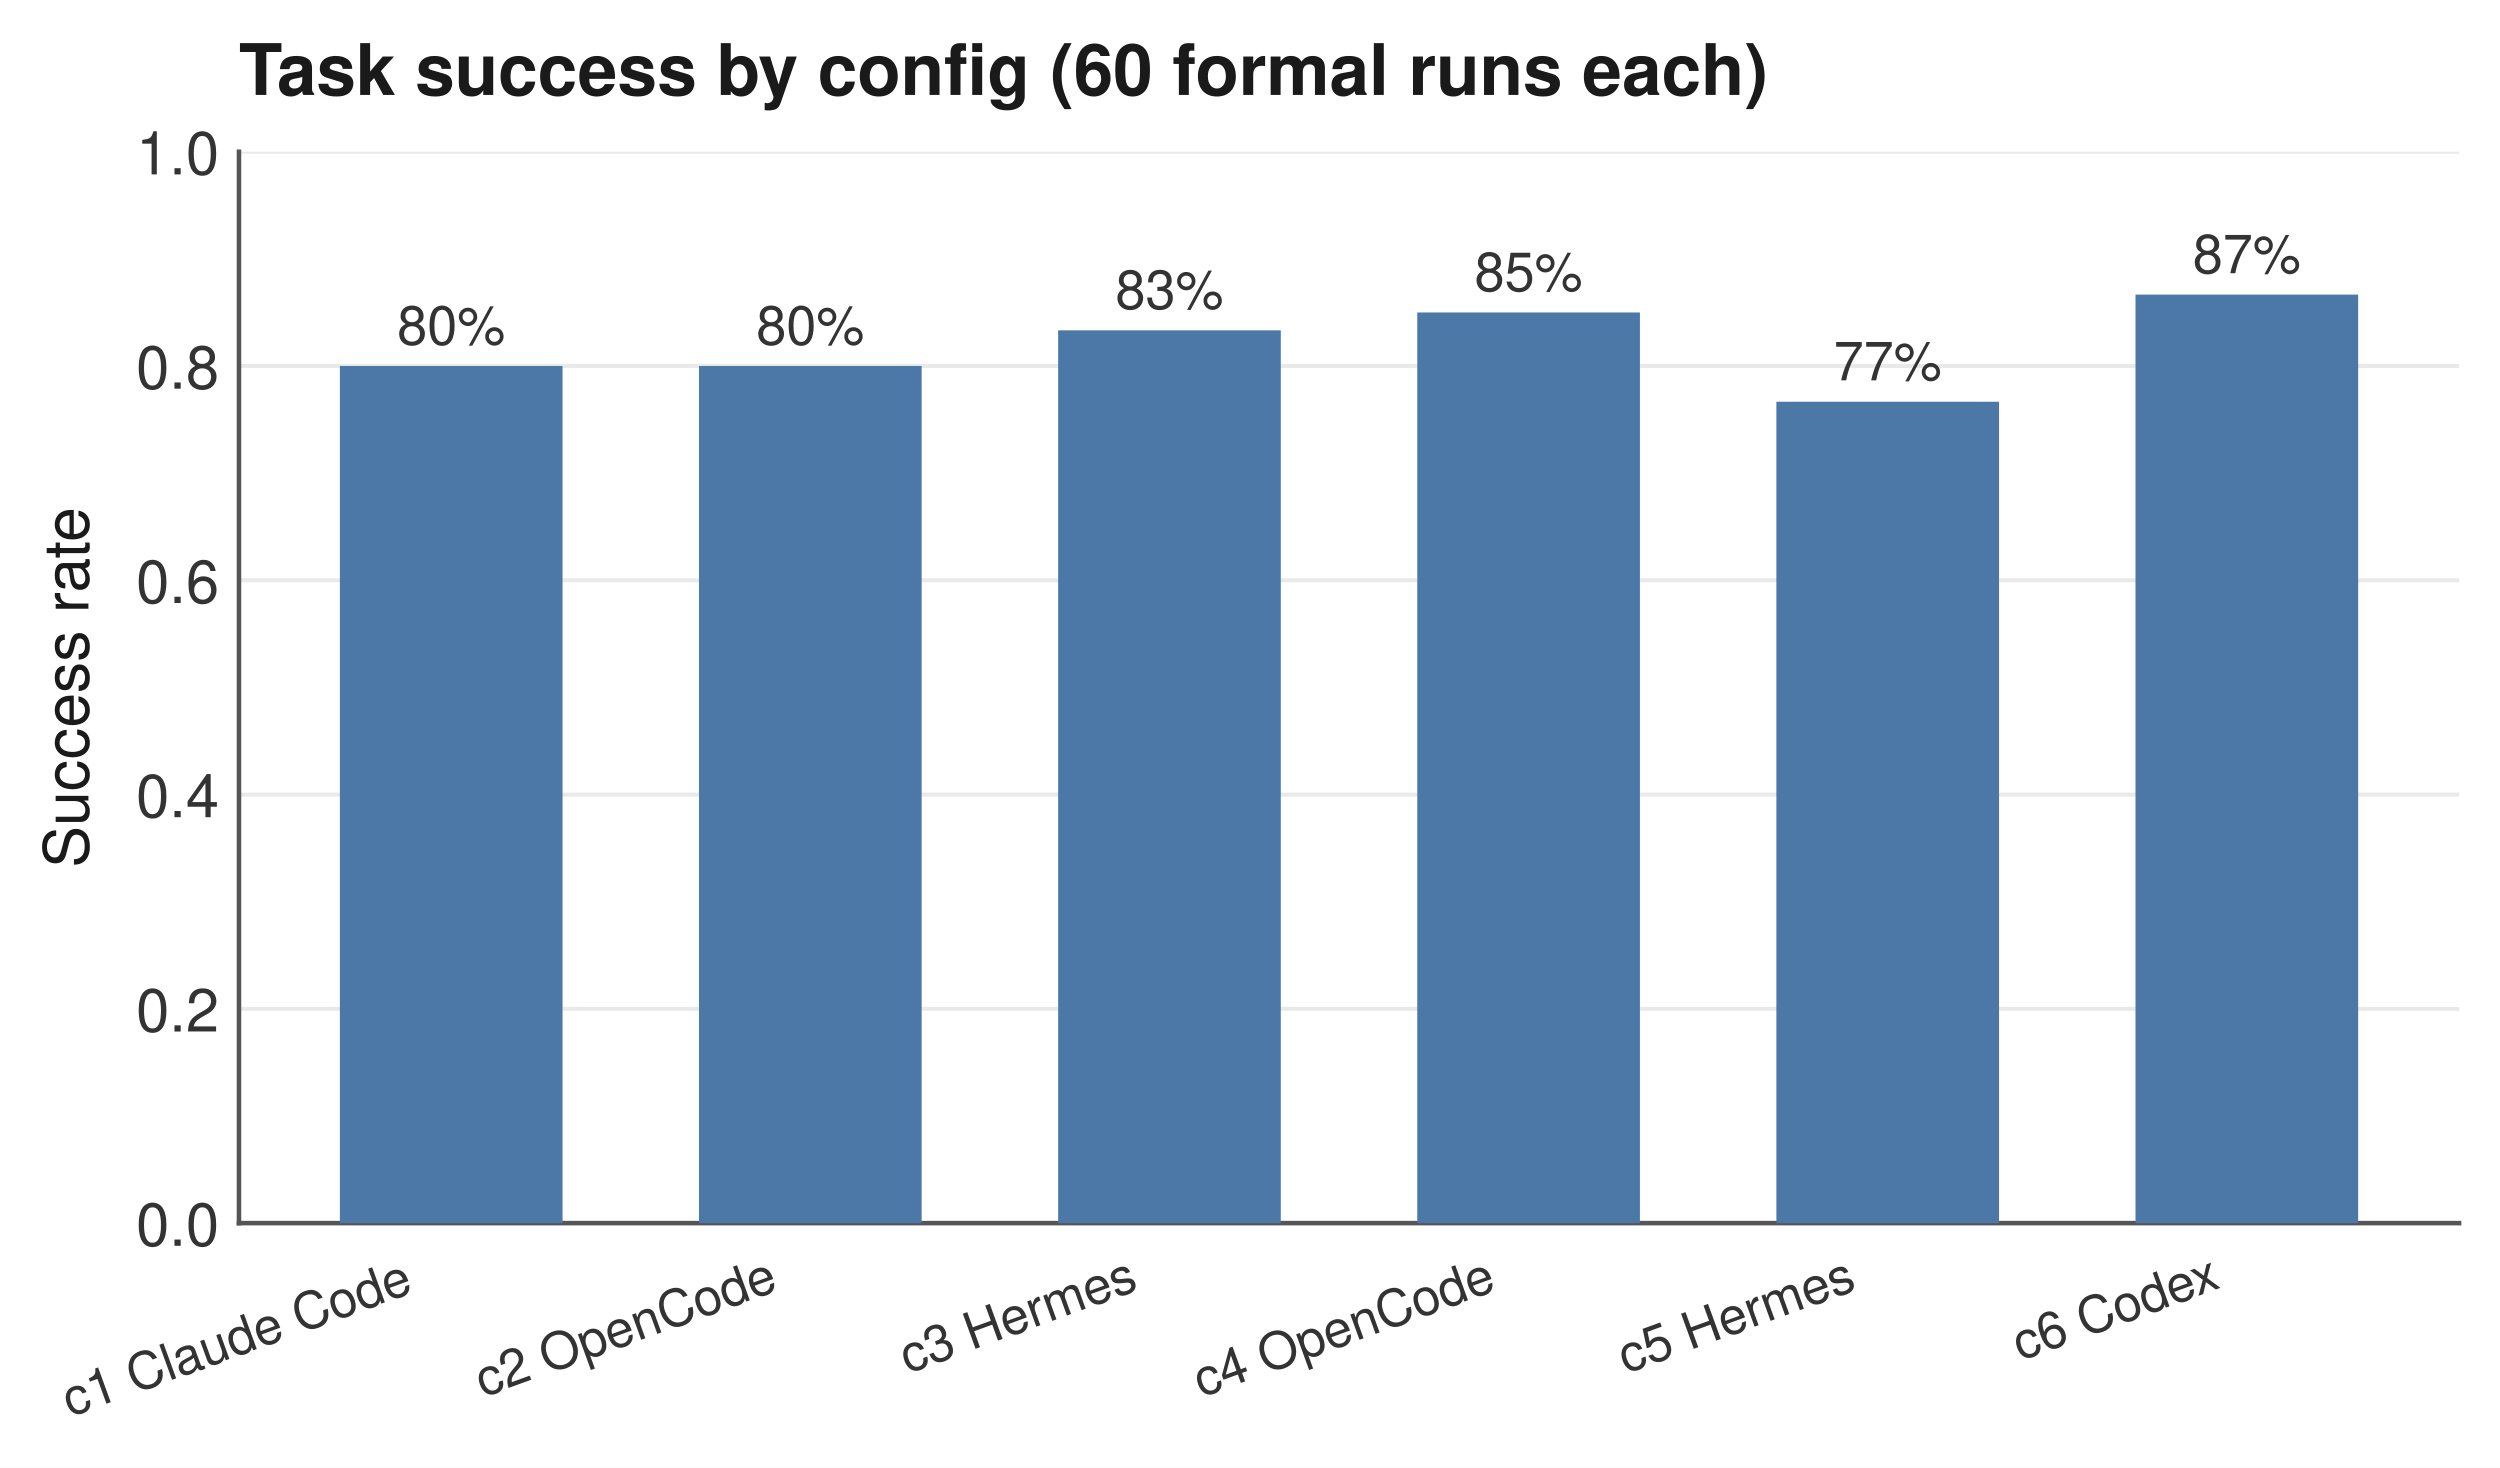
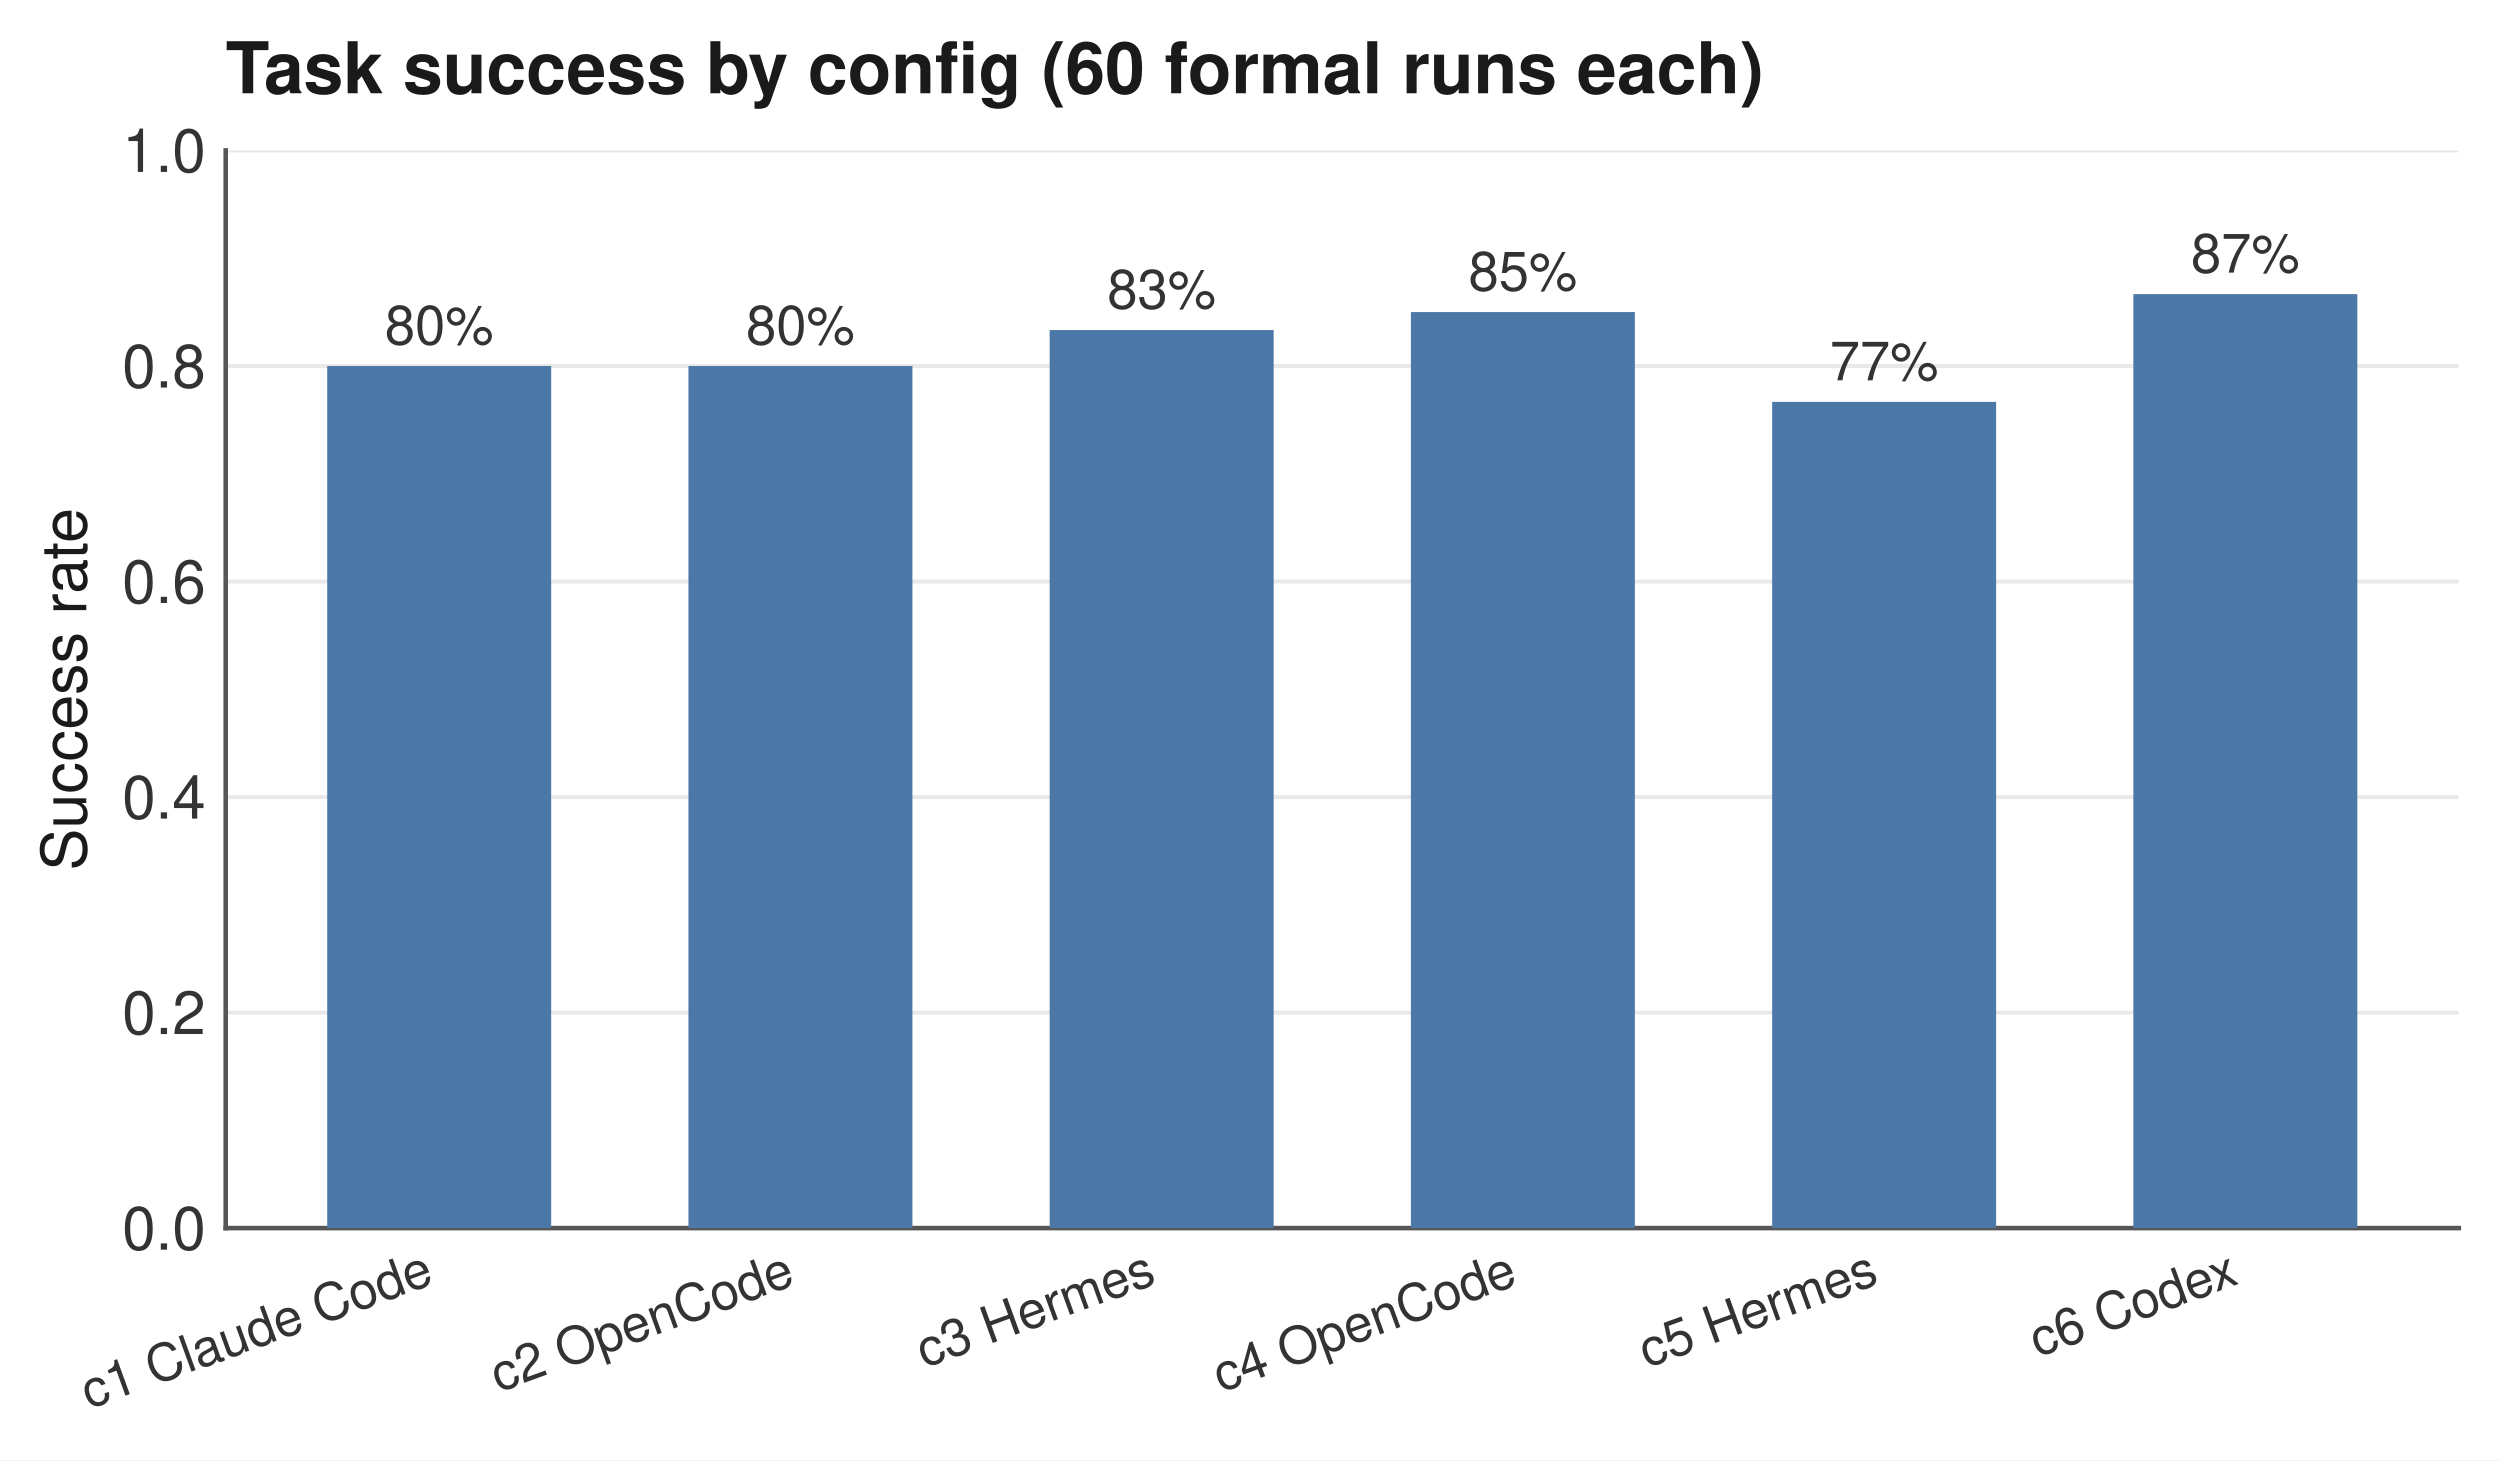
- <svg xmlns="http://www.w3.org/2000/svg" width="439.844pt" height="258.258pt" viewBox="0 0 439.844 258.258" version="1.1">
+ <svg xmlns="http://www.w3.org/2000/svg" width="437.279pt" height="255.412pt" viewBox="0 0 437.279 255.412" version="1.1">
  <defs>
    <style type="text/css">*{stroke-linejoin: round; stroke-linecap: butt}</style>
  </defs>
  <g id="figure_1">
    <g id="patch_1">
-       <path d="M 0 258.258  L 439.844 258.258  L 439.844 0  L 0 0  z " style="fill: #ffffff" />
+       <path d="M 0 255.412 L 437.279 255.412 L 437.279 0 L 0 0 z " style="fill: #ffffff" />
    </g>
    <g id="axes_1">
      <g id="patch_2">
-         <path d="M 42.044 215.194  L 432.644 215.194  L 432.644 26.698  L 42.044 26.698  z " style="fill: #ffffff" />
+         <path d="M 39.479 214.809 L 430.079 214.809 L 430.079 26.313 L 39.479 26.313 z " style="fill: #ffffff" />
      </g>
      <g id="matplotlib.axis_1">
        <g id="xtick_1">
          <g id="line2d_1" />
          <g id="text_1">
-             <text style="font-size: 9px; font-family: 'Helvetica', 'Arial', 'DejaVu Sans', sans-serif; fill: #333333" transform="translate(12.31522 249.2989) rotate(-20)">c1 Claude Code</text>
+             <text style="font-size: 9px; font-family: 'Helvetica', 'Arial', 'DejaVu Sans', sans-serif; fill: #333333" transform="translate(15.5321 246.4495) rotate(-20)">c1 Claude Code</text>
          </g>
        </g>
        <g id="xtick_2">
          <g id="line2d_2" />
          <g id="text_2">
-             <text style="font-size: 9px; font-family: 'Helvetica', 'Arial', 'DejaVu Sans', sans-serif; fill: #333333" transform="translate(84.96679 245.8527) rotate(-20)">c2 OpenCode</text>
+             <text style="font-size: 9px; font-family: 'Helvetica', 'Arial', 'DejaVu Sans', sans-serif; fill: #333333" transform="translate(87.17674 243.535) rotate(-20)">c2 OpenCode</text>
          </g>
        </g>
        <g id="xtick_3">
          <g id="line2d_3" />
          <g id="text_3">
-             <text style="font-size: 9px; font-family: 'Helvetica', 'Arial', 'DejaVu Sans', sans-serif; fill: #333333" transform="translate(159.6534 241.6659) rotate(-20)">c3 Hermes</text>
+             <text style="font-size: 9px; font-family: 'Helvetica', 'Arial', 'DejaVu Sans', sans-serif; fill: #333333" transform="translate(161.6611 239.2566) rotate(-20)">c3 Hermes</text>
          </g>
        </g>
        <g id="xtick_4">
          <g id="line2d_4" />
          <g id="text_4">
-             <text style="font-size: 9px; font-family: 'Helvetica', 'Arial', 'DejaVu Sans', sans-serif; fill: #333333" transform="translate(211.3337 245.8527) rotate(-20)">c4 OpenCode</text>
+             <text style="font-size: 9px; font-family: 'Helvetica', 'Arial', 'DejaVu Sans', sans-serif; fill: #333333" transform="translate(213.5436 243.535) rotate(-20)">c4 OpenCode</text>
          </g>
        </g>
        <g id="xtick_5">
          <g id="line2d_5" />
          <g id="text_5">
-             <text style="font-size: 9px; font-family: 'Helvetica', 'Arial', 'DejaVu Sans', sans-serif; fill: #333333" transform="translate(286.0203 241.6659) rotate(-20)">c5 Hermes</text>
+             <text style="font-size: 9px; font-family: 'Helvetica', 'Arial', 'DejaVu Sans', sans-serif; fill: #333333" transform="translate(288.028 239.2566) rotate(-20)">c5 Hermes</text>
          </g>
        </g>
        <g id="xtick_6">
          <g id="line2d_6" />
          <g id="text_6">
-             <text style="font-size: 9px; font-family: 'Helvetica', 'Arial', 'DejaVu Sans', sans-serif; fill: #333333" transform="translate(355.433 239.3987) rotate(-20)">c6 Codex</text>
+             <text style="font-size: 9px; font-family: 'Helvetica', 'Arial', 'DejaVu Sans', sans-serif; fill: #333333" transform="translate(356.369 237.3794) rotate(-20)">c6 Codex</text>
          </g>
        </g>
      </g>
      <g id="matplotlib.axis_2">
        <g id="ytick_1">
          <g id="line2d_7">
-             <path d="M 42.044 215.194  L 432.644 215.194  " clip-path="url(#p9f4a089691)" style="fill: none; stroke: #e9e9e9; stroke-width: 0.7; stroke-linecap: square" />
+             <path d="M 39.479 214.809 L 430.079 214.809 " clip-path="url(#p10264e20f7)" style="fill: none; stroke: #e9e9e9; stroke-width: 0.7; stroke-linecap: square" />
          </g>
          <g id="line2d_8" />
          <g id="text_7">
-             <text style="font-size: 10.5px; font-family: 'Helvetica', 'Arial', 'DejaVu Sans', sans-serif; text-anchor: end; fill: #333333" x="38.544" y="219.183" transform="rotate(-0 38.54422 219.1832)">0.0</text>
+             <text style="font-size: 10.5px; font-family: 'Helvetica', 'Arial', 'DejaVu Sans', sans-serif; text-anchor: end; fill: #333333" x="35.979" y="218.575" transform="rotate(-0 35.97859 218.5753)">0.0</text>
          </g>
        </g>
        <g id="ytick_2">
          <g id="line2d_9">
-             <path d="M 42.044 177.495  L 432.644 177.495  " clip-path="url(#p9f4a089691)" style="fill: none; stroke: #e9e9e9; stroke-width: 0.7; stroke-linecap: square" />
+             <path d="M 39.479 177.11 L 430.079 177.11 " clip-path="url(#p10264e20f7)" style="fill: none; stroke: #e9e9e9; stroke-width: 0.7; stroke-linecap: square" />
          </g>
          <g id="line2d_10" />
          <g id="text_8">
-             <text style="font-size: 10.5px; font-family: 'Helvetica', 'Arial', 'DejaVu Sans', sans-serif; text-anchor: end; fill: #333333" x="38.544" y="181.484" transform="rotate(-0 38.54422 181.484)">0.2</text>
+             <text style="font-size: 10.5px; font-family: 'Helvetica', 'Arial', 'DejaVu Sans', sans-serif; text-anchor: end; fill: #333333" x="35.979" y="180.876" transform="rotate(-0 35.97859 180.8761)">0.2</text>
          </g>
        </g>
        <g id="ytick_3">
          <g id="line2d_11">
-             <path d="M 42.044 139.796  L 432.644 139.796  " clip-path="url(#p9f4a089691)" style="fill: none; stroke: #e9e9e9; stroke-width: 0.7; stroke-linecap: square" />
+             <path d="M 39.479 139.411 L 430.079 139.411 " clip-path="url(#p10264e20f7)" style="fill: none; stroke: #e9e9e9; stroke-width: 0.7; stroke-linecap: square" />
          </g>
          <g id="line2d_12" />
          <g id="text_9">
-             <text style="font-size: 10.5px; font-family: 'Helvetica', 'Arial', 'DejaVu Sans', sans-serif; text-anchor: end; fill: #333333" x="38.544" y="143.785" transform="rotate(-0 38.54422 143.7848)">0.4</text>
+             <text style="font-size: 10.5px; font-family: 'Helvetica', 'Arial', 'DejaVu Sans', sans-serif; text-anchor: end; fill: #333333" x="35.979" y="143.177" transform="rotate(-0 35.97859 143.1769)">0.4</text>
          </g>
        </g>
        <g id="ytick_4">
          <g id="line2d_13">
-             <path d="M 42.044 102.096  L 432.644 102.096  " clip-path="url(#p9f4a089691)" style="fill: none; stroke: #e9e9e9; stroke-width: 0.7; stroke-linecap: square" />
+             <path d="M 39.479 101.712 L 430.079 101.712 " clip-path="url(#p10264e20f7)" style="fill: none; stroke: #e9e9e9; stroke-width: 0.7; stroke-linecap: square" />
          </g>
          <g id="line2d_14" />
          <g id="text_10">
-             <text style="font-size: 10.5px; font-family: 'Helvetica', 'Arial', 'DejaVu Sans', sans-serif; text-anchor: end; fill: #333333" x="38.544" y="106.086" transform="rotate(-0 38.54422 106.0856)">0.6</text>
+             <text style="font-size: 10.5px; font-family: 'Helvetica', 'Arial', 'DejaVu Sans', sans-serif; text-anchor: end; fill: #333333" x="35.979" y="105.478" transform="rotate(-0 35.97859 105.4777)">0.6</text>
          </g>
        </g>
        <g id="ytick_5">
          <g id="line2d_15">
-             <path d="M 42.044 64.397  L 432.644 64.397  " clip-path="url(#p9f4a089691)" style="fill: none; stroke: #e9e9e9; stroke-width: 0.7; stroke-linecap: square" />
+             <path d="M 39.479 64.012 L 430.079 64.012 " clip-path="url(#p10264e20f7)" style="fill: none; stroke: #e9e9e9; stroke-width: 0.7; stroke-linecap: square" />
          </g>
          <g id="line2d_16" />
          <g id="text_11">
-             <text style="font-size: 10.5px; font-family: 'Helvetica', 'Arial', 'DejaVu Sans', sans-serif; text-anchor: end; fill: #333333" x="38.544" y="68.386" transform="rotate(-0 38.54422 68.38643)">0.8</text>
+             <text style="font-size: 10.5px; font-family: 'Helvetica', 'Arial', 'DejaVu Sans', sans-serif; text-anchor: end; fill: #333333" x="35.979" y="67.779" transform="rotate(-0 35.97859 67.77854)">0.8</text>
          </g>
        </g>
        <g id="ytick_6">
          <g id="line2d_17">
-             <path d="M 42.044 26.698  L 432.644 26.698  " clip-path="url(#p9f4a089691)" style="fill: none; stroke: #e9e9e9; stroke-width: 0.7; stroke-linecap: square" />
+             <path d="M 39.479 26.313 L 430.079 26.313 " clip-path="url(#p10264e20f7)" style="fill: none; stroke: #e9e9e9; stroke-width: 0.7; stroke-linecap: square" />
          </g>
          <g id="line2d_18" />
          <g id="text_12">
-             <text style="font-size: 10.5px; font-family: 'Helvetica', 'Arial', 'DejaVu Sans', sans-serif; text-anchor: end; fill: #333333" x="38.544" y="30.687" transform="rotate(-0 38.54422 30.68723)">1.0</text>
+             <text style="font-size: 10.5px; font-family: 'Helvetica', 'Arial', 'DejaVu Sans', sans-serif; text-anchor: end; fill: #333333" x="35.979" y="30.079" transform="rotate(-0 35.97859 30.07934)">1.0</text>
          </g>
        </g>
        <g id="text_13">
-           <text style="font-size: 11px; font-family: 'Helvetica', 'Arial', 'DejaVu Sans', sans-serif; text-anchor: middle; fill: #1a1a1a" x="15.558" y="120.946" transform="rotate(-90 15.55828 120.946)">Success rate</text>
+           <text style="font-size: 11px; font-family: 'Helvetica', 'Arial', 'DejaVu Sans', sans-serif; text-anchor: middle; fill: #1a1a1a" x="15.091" y="120.561" transform="rotate(-90 15.09078 120.5613)">Success rate</text>
        </g>
      </g>
      <g id="patch_3">
-         <path d="M 42.044 215.194  L 42.044 26.698  " style="fill: none; stroke: #555555; stroke-width: 0.8; stroke-linejoin: miter; stroke-linecap: square" />
+         <path d="M 39.479 214.809 L 39.479 26.313 " style="fill: none; stroke: #555555; stroke-width: 0.8; stroke-linejoin: miter; stroke-linecap: square" />
      </g>
      <g id="patch_4">
-         <path d="M 42.044 215.194  L 432.644 215.194  " style="fill: none; stroke: #555555; stroke-width: 0.8; stroke-linejoin: miter; stroke-linecap: square" />
+         <path d="M 39.479 214.809 L 430.079 214.809 " style="fill: none; stroke: #555555; stroke-width: 0.8; stroke-linejoin: miter; stroke-linecap: square" />
      </g>
      <g id="patch_5">
-         <path d="M 59.799 215.194  L 98.972 215.194  L 98.972 64.397  L 59.799 64.397  z " clip-path="url(#p9f4a089691)" style="fill: #4c78a8" />
+         <path d="M 57.233 214.809 L 96.407 214.809 L 96.407 64.012 L 57.233 64.012 z " clip-path="url(#p10264e20f7)" style="fill: #4c78a8" />
      </g>
      <g id="patch_6">
-         <path d="M 122.982 215.194  L 162.156 215.194  L 162.156 64.397  L 122.982 64.397  z " clip-path="url(#p9f4a089691)" style="fill: #4c78a8" />
+         <path d="M 120.417 214.809 L 159.59 214.809 L 159.59 64.012 L 120.417 64.012 z " clip-path="url(#p10264e20f7)" style="fill: #4c78a8" />
      </g>
      <g id="patch_7">
-         <path d="M 186.166 215.194  L 225.339 215.194  L 225.339 58.114  L 186.166 58.114  z " clip-path="url(#p9f4a089691)" style="fill: #4c78a8" />
+         <path d="M 183.6 214.809 L 222.774 214.809 L 222.774 57.729 L 183.6 57.729 z " clip-path="url(#p10264e20f7)" style="fill: #4c78a8" />
      </g>
      <g id="patch_8">
-         <path d="M 249.349 215.194  L 288.523 215.194  L 288.523 54.972  L 249.349 54.972  z " clip-path="url(#p9f4a089691)" style="fill: #4c78a8" />
+         <path d="M 246.783 214.809 L 285.957 214.809 L 285.957 54.588 L 246.783 54.588 z " clip-path="url(#p10264e20f7)" style="fill: #4c78a8" />
      </g>
      <g id="patch_9">
-         <path d="M 312.533 215.194  L 351.706 215.194  L 351.706 70.68  L 312.533 70.68  z " clip-path="url(#p9f4a089691)" style="fill: #4c78a8" />
+         <path d="M 309.967 214.809 L 349.141 214.809 L 349.141 70.296 L 309.967 70.296 z " clip-path="url(#p10264e20f7)" style="fill: #4c78a8" />
      </g>
      <g id="patch_10">
-         <path d="M 375.716 215.194  L 414.89 215.194  L 414.89 51.831  L 375.716 51.831  z " clip-path="url(#p9f4a089691)" style="fill: #4c78a8" />
+         <path d="M 373.15 214.809 L 412.324 214.809 L 412.324 51.446 L 373.15 51.446 z " clip-path="url(#p10264e20f7)" style="fill: #4c78a8" />
      </g>
      <g id="text_14">
-         <text style="font-size: 9.5px; font-family: 'Helvetica', 'Arial', 'DejaVu Sans', sans-serif; text-anchor: middle; fill: #333333" x="79.386" y="60.627" transform="rotate(-0 79.38563 60.62733)">80%</text>
+         <text style="font-size: 9.5px; font-family: 'Helvetica', 'Arial', 'DejaVu Sans', sans-serif; text-anchor: middle; fill: #333333" x="76.82" y="60.243" transform="rotate(-0 76.82 60.24256)">80%</text>
      </g>
      <g id="text_15">
-         <text style="font-size: 9.5px; font-family: 'Helvetica', 'Arial', 'DejaVu Sans', sans-serif; text-anchor: middle; fill: #333333" x="142.569" y="60.627" transform="rotate(-0 142.5691 60.62733)">80%</text>
+         <text style="font-size: 9.5px; font-family: 'Helvetica', 'Arial', 'DejaVu Sans', sans-serif; text-anchor: middle; fill: #333333" x="140.003" y="60.243" transform="rotate(-0 140.0034 60.24256)">80%</text>
      </g>
      <g id="text_16">
-         <text style="font-size: 9.5px; font-family: 'Helvetica', 'Arial', 'DejaVu Sans', sans-serif; text-anchor: middle; fill: #333333" x="205.753" y="54.344" transform="rotate(-0 205.7525 54.34419)">83%</text>
+         <text style="font-size: 9.5px; font-family: 'Helvetica', 'Arial', 'DejaVu Sans', sans-serif; text-anchor: middle; fill: #333333" x="203.187" y="53.959" transform="rotate(-0 203.1869 53.95942)">83%</text>
      </g>
      <g id="text_17">
-         <text style="font-size: 9.5px; font-family: 'Helvetica', 'Arial', 'DejaVu Sans', sans-serif; text-anchor: middle; fill: #333333" x="268.936" y="51.203" transform="rotate(-0 268.9359 51.20253)">85%</text>
+         <text style="font-size: 9.5px; font-family: 'Helvetica', 'Arial', 'DejaVu Sans', sans-serif; text-anchor: middle; fill: #333333" x="266.37" y="50.818" transform="rotate(-0 266.3703 50.81776)">85%</text>
      </g>
      <g id="text_18">
-         <text style="font-size: 9.5px; font-family: 'Helvetica', 'Arial', 'DejaVu Sans', sans-serif; text-anchor: middle; fill: #333333" x="332.119" y="66.91" transform="rotate(-0 332.1194 66.91046)">77%</text>
+         <text style="font-size: 9.5px; font-family: 'Helvetica', 'Arial', 'DejaVu Sans', sans-serif; text-anchor: middle; fill: #333333" x="329.554" y="66.526" transform="rotate(-0 329.5537 66.5257)">77%</text>
      </g>
      <g id="text_19">
-         <text style="font-size: 9.5px; font-family: 'Helvetica', 'Arial', 'DejaVu Sans', sans-serif; text-anchor: middle; fill: #333333" x="395.303" y="48.061" transform="rotate(-0 395.3028 48.06086)">87%</text>
+         <text style="font-size: 9.5px; font-family: 'Helvetica', 'Arial', 'DejaVu Sans', sans-serif; text-anchor: middle; fill: #333333" x="392.737" y="47.676" transform="rotate(-0 392.7372 47.6761)">87%</text>
      </g>
      <g id="text_20">
-         <text style="font-weight: 700; font-size: 12.5px; font-family: 'Helvetica', 'Arial', 'DejaVu Sans', sans-serif; text-anchor: start; fill: #1a1a1a" x="42.044" y="16.698" transform="rotate(-0 42.04422 16.69805)">Task success by config  (60 formal runs each)</text>
+         <text style="font-weight: 700; font-size: 12.5px; font-family: 'Helvetica', 'Arial', 'DejaVu Sans', sans-serif; text-anchor: start; fill: #1a1a1a" x="39.479" y="16.313" transform="rotate(-0 39.47859 16.31328)">Task success by config  (60 formal runs each)</text>
      </g>
    </g>
  </g>
  <defs>
-     <clipPath id="p9f4a089691">
-       <rect x="42.044" y="26.698" width="390.6" height="188.496" />
+     <clipPath id="p10264e20f7">
+       <rect x="39.479" y="26.313" width="390.6" height="188.496" />
    </clipPath>
  </defs>
</svg>
